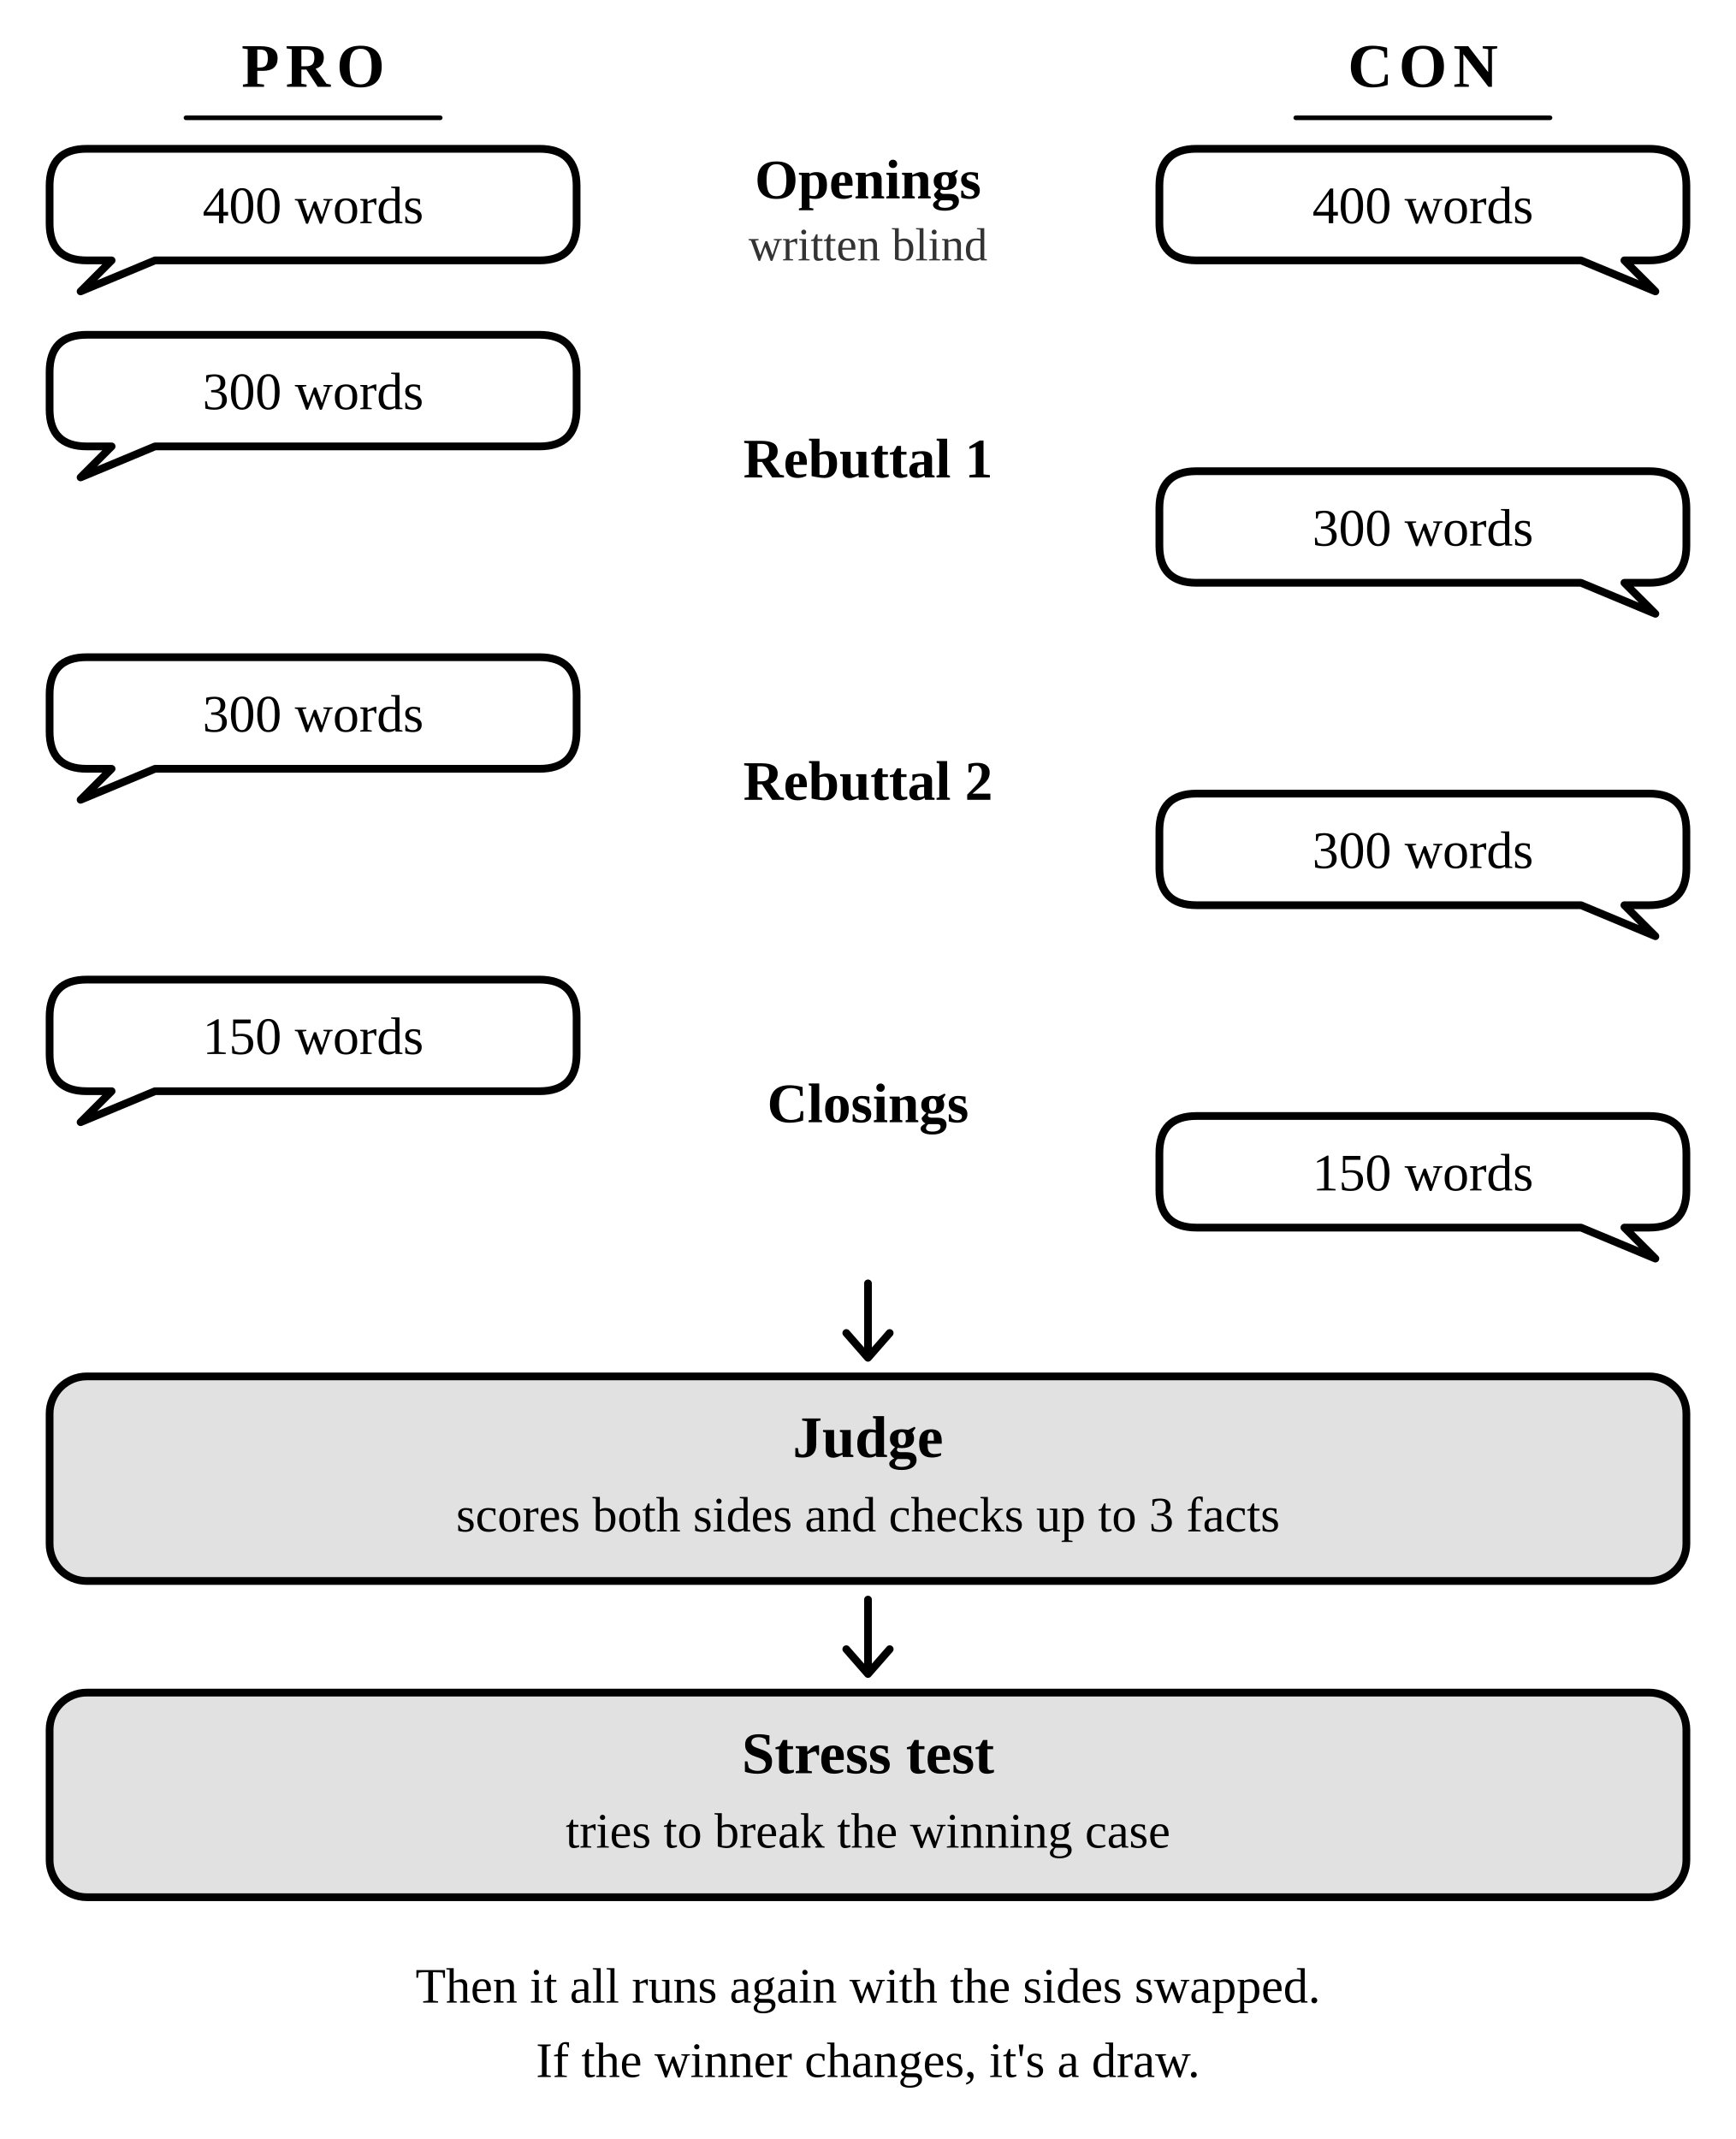
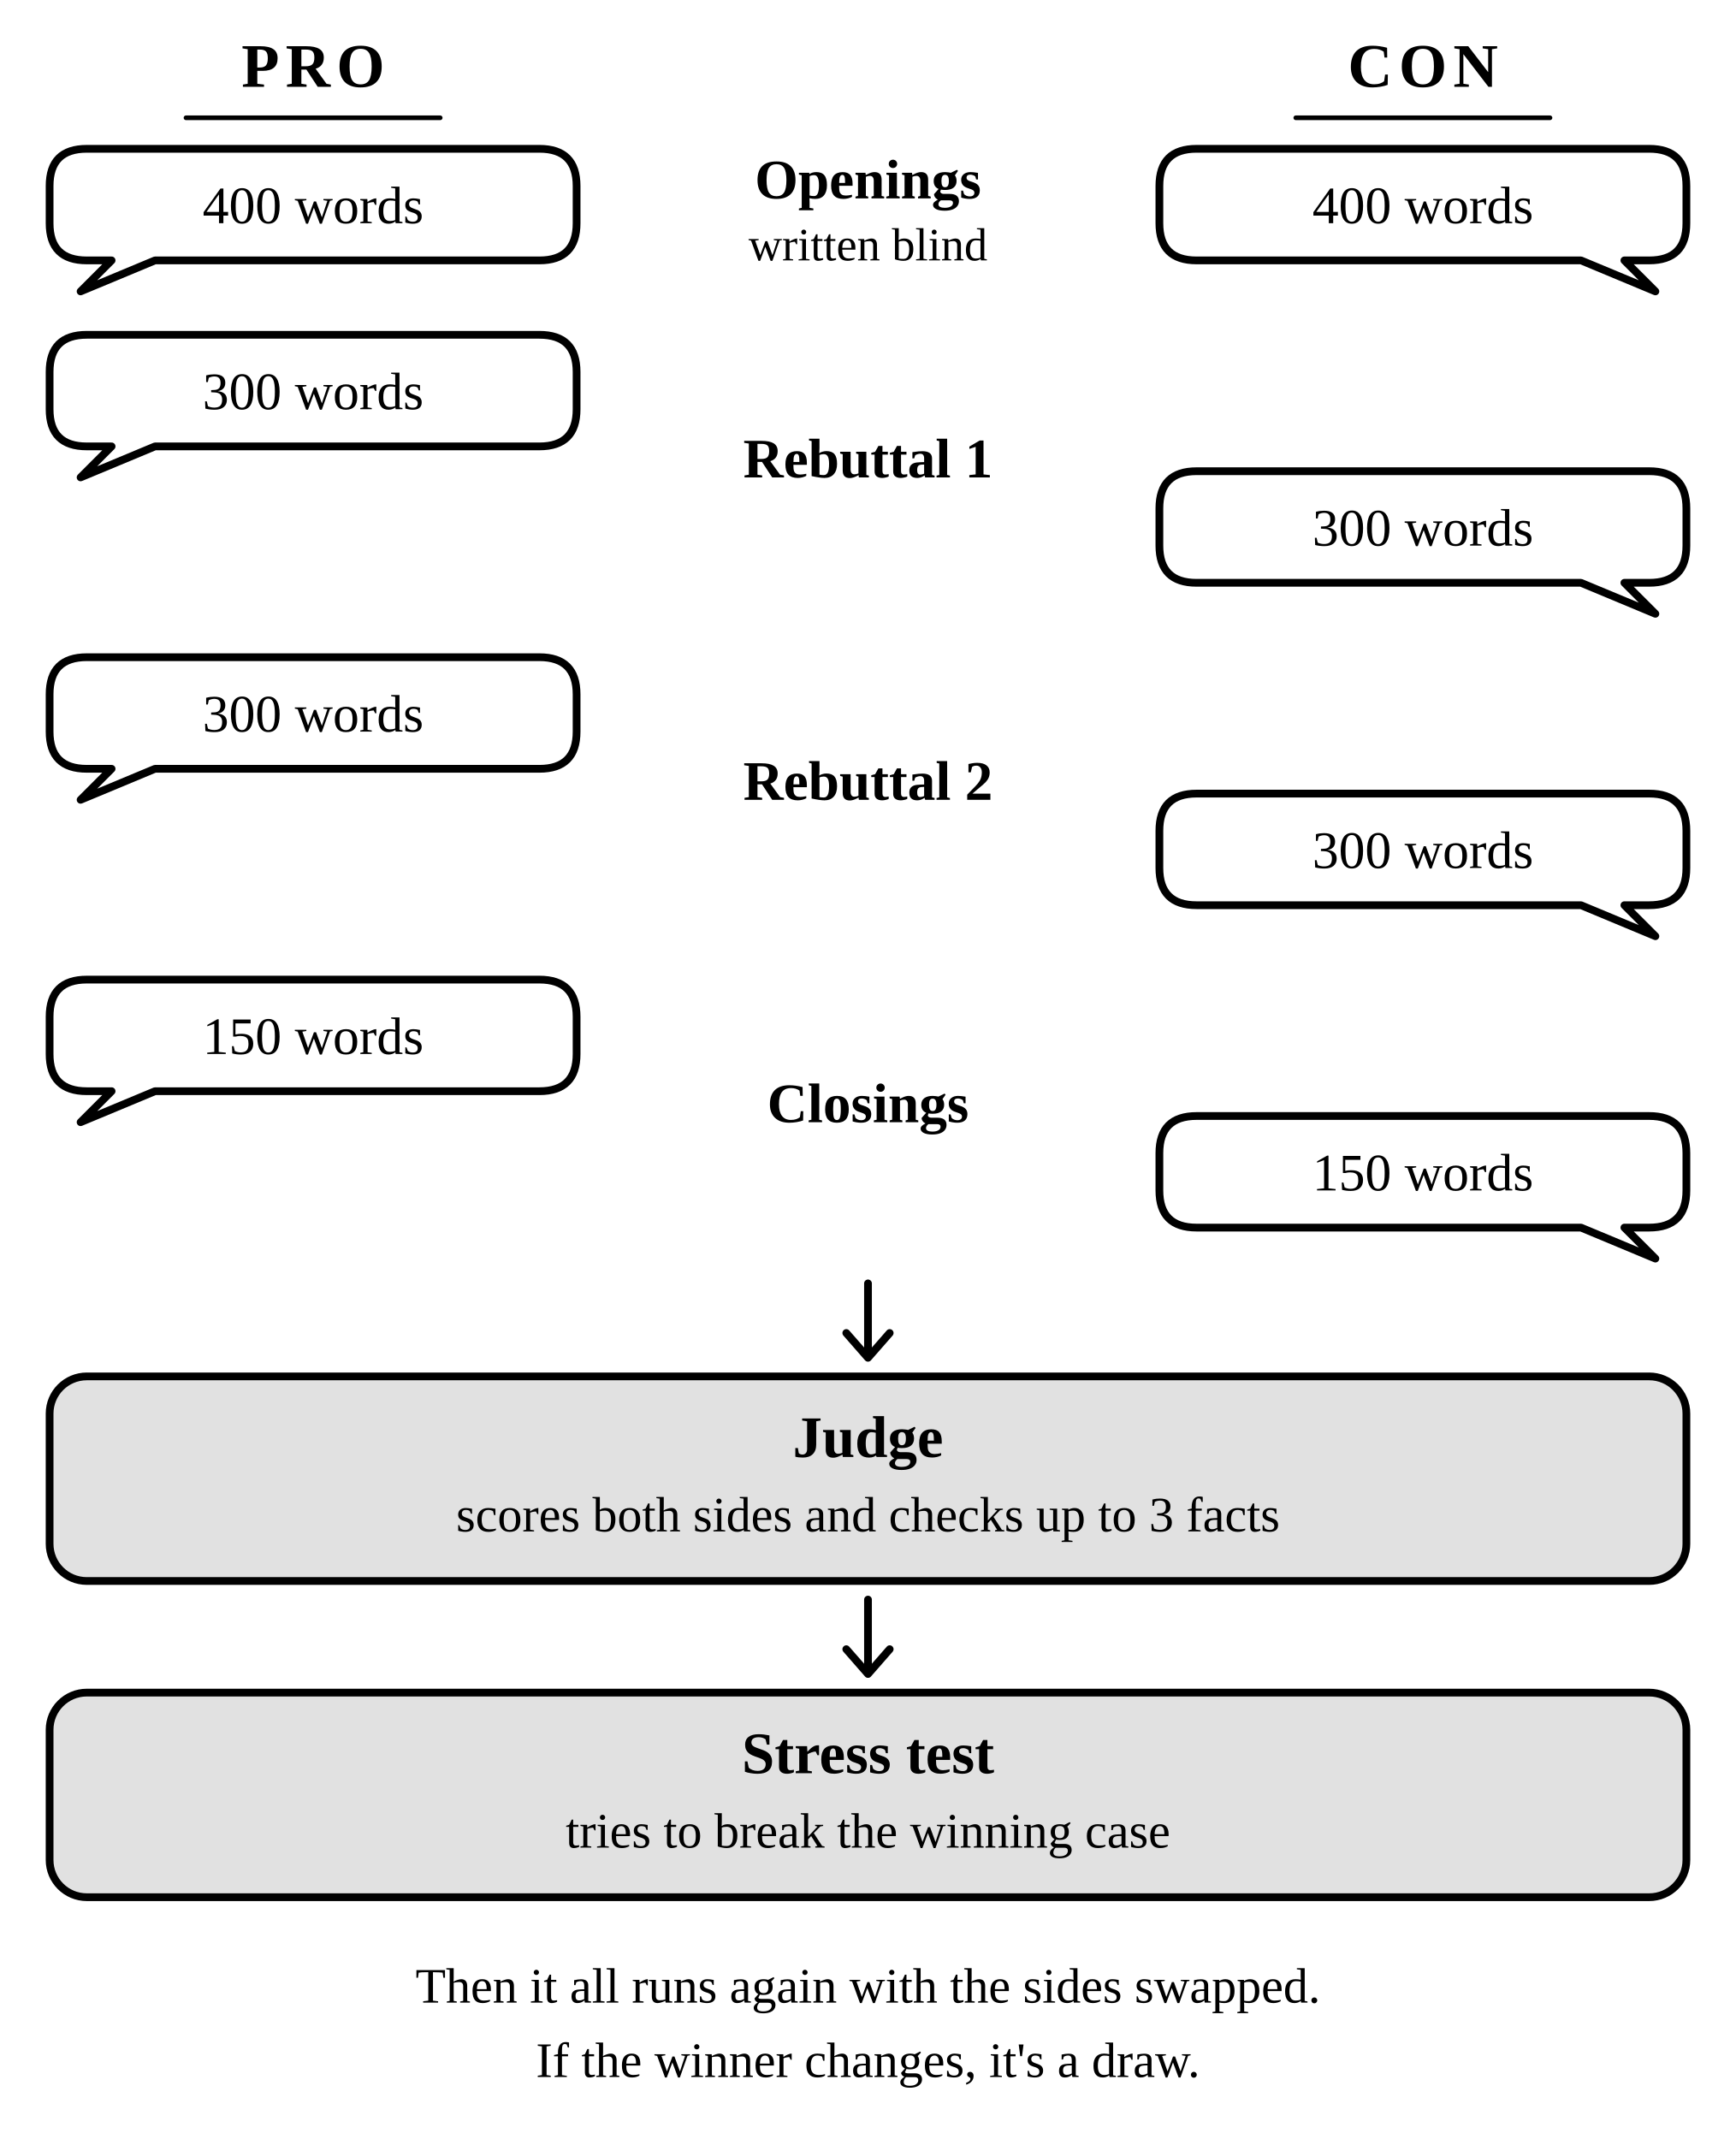
<svg xmlns="http://www.w3.org/2000/svg" viewBox="0 0 560 690" width="100%" role="img" aria-label="One run of the debate. PRO and CON write 400-word openings at the same time, without seeing each other's. They then take turns through two rounds of 300-word rebuttals and a 150-word closing. A judge scores both sides and checks up to 3 facts, then a stress test tries to break the winning case. The whole run happens again with the sides swapped, and if the winner changes, it's a draw." fill="none" stroke="currentColor" stroke-width="2.5" stroke-linecap="round" stroke-linejoin="round" style="display:block;margin:2rem auto;max-width:34rem">
  <path d="M60 38H142M418 38H500" stroke-width="1.5" />
  <path d="M28 48H174q12 0 12 12v12q0 12-12 12H50L26 94L36 84H28q-12 0-12-12v-12q0-12 12-12Z" />
  <path d="M386 48H532q12 0 12 12v12q0 12-12 12H524L534 94L510 84H386q-12 0-12-12v-12q0-12 12-12Z" />
  <path d="M28 108H174q12 0 12 12v12q0 12-12 12H50L26 154L36 144H28q-12 0-12-12v-12q0-12 12-12Z" />
  <path d="M386 152H532q12 0 12 12v12q0 12-12 12H524L534 198L510 188H386q-12 0-12-12v-12q0-12 12-12Z" />
  <path d="M28 212H174q12 0 12 12v12q0 12-12 12H50L26 258L36 248H28q-12 0-12-12v-12q0-12 12-12Z" />
  <path d="M386 256H532q12 0 12 12v12q0 12-12 12H524L534 302L510 292H386q-12 0-12-12v-12q0-12 12-12Z" />
  <path d="M28 316H174q12 0 12 12v12q0 12-12 12H50L26 362L36 352H28q-12 0-12-12v-12q0-12 12-12Z" />
  <path d="M386 360H532q12 0 12 12v12q0 12-12 12H524L534 406L510 396H386q-12 0-12-12v-12q0-12 12-12Z" />
  <path d="M280 414V438M273 430l7 8 7-8" />
  <rect x="16" y="444" width="528" height="66" rx="12" fill="currentColor" fill-opacity=".12" />
  <path d="M280 516V540M273 532l7 8 7-8" />
  <rect x="16" y="546" width="528" height="66" rx="12" fill="currentColor" fill-opacity=".12" />
  <g fill="currentColor" stroke="none" text-anchor="middle">
    <text x="101" y="28" font-size="20" font-weight="700" letter-spacing="2">PRO</text>
    <text x="459" y="28" font-size="20" font-weight="700" letter-spacing="2">CON</text>
    <text x="101" y="72" font-size="17">400 words</text>
    <text x="459" y="72" font-size="17">400 words</text>
    <text x="101" y="132" font-size="17">300 words</text>
    <text x="459" y="176" font-size="17">300 words</text>
    <text x="101" y="236" font-size="17">300 words</text>
    <text x="459" y="280" font-size="17">300 words</text>
    <text x="101" y="340" font-size="17">150 words</text>
    <text x="459" y="384" font-size="17">150 words</text>
    <text x="280" y="64" font-size="18" font-weight="700">Openings</text>
-     <text x="280" y="84" font-size="15" fill-opacity=".8">written blind</text>
+     <text x="280" y="84" font-size="15">written blind</text>
    <text x="280" y="154" font-size="18" font-weight="700">Rebuttal 1</text>
    <text x="280" y="258" font-size="18" font-weight="700">Rebuttal 2</text>
    <text x="280" y="362" font-size="18" font-weight="700">Closings</text>
    <text x="280" y="470" font-size="19" font-weight="700">Judge</text>
    <text x="280" y="494" font-size="16">scores both sides and checks up to 3 facts</text>
    <text x="280" y="572" font-size="19" font-weight="700">Stress test</text>
    <text x="280" y="596" font-size="16">tries to break the winning case</text>
    <text x="280" y="646" font-size="16">Then it all runs again with the sides swapped.</text>
    <text x="280" y="670" font-size="16">If the winner changes, it's a draw.</text>
  </g>
</svg>
